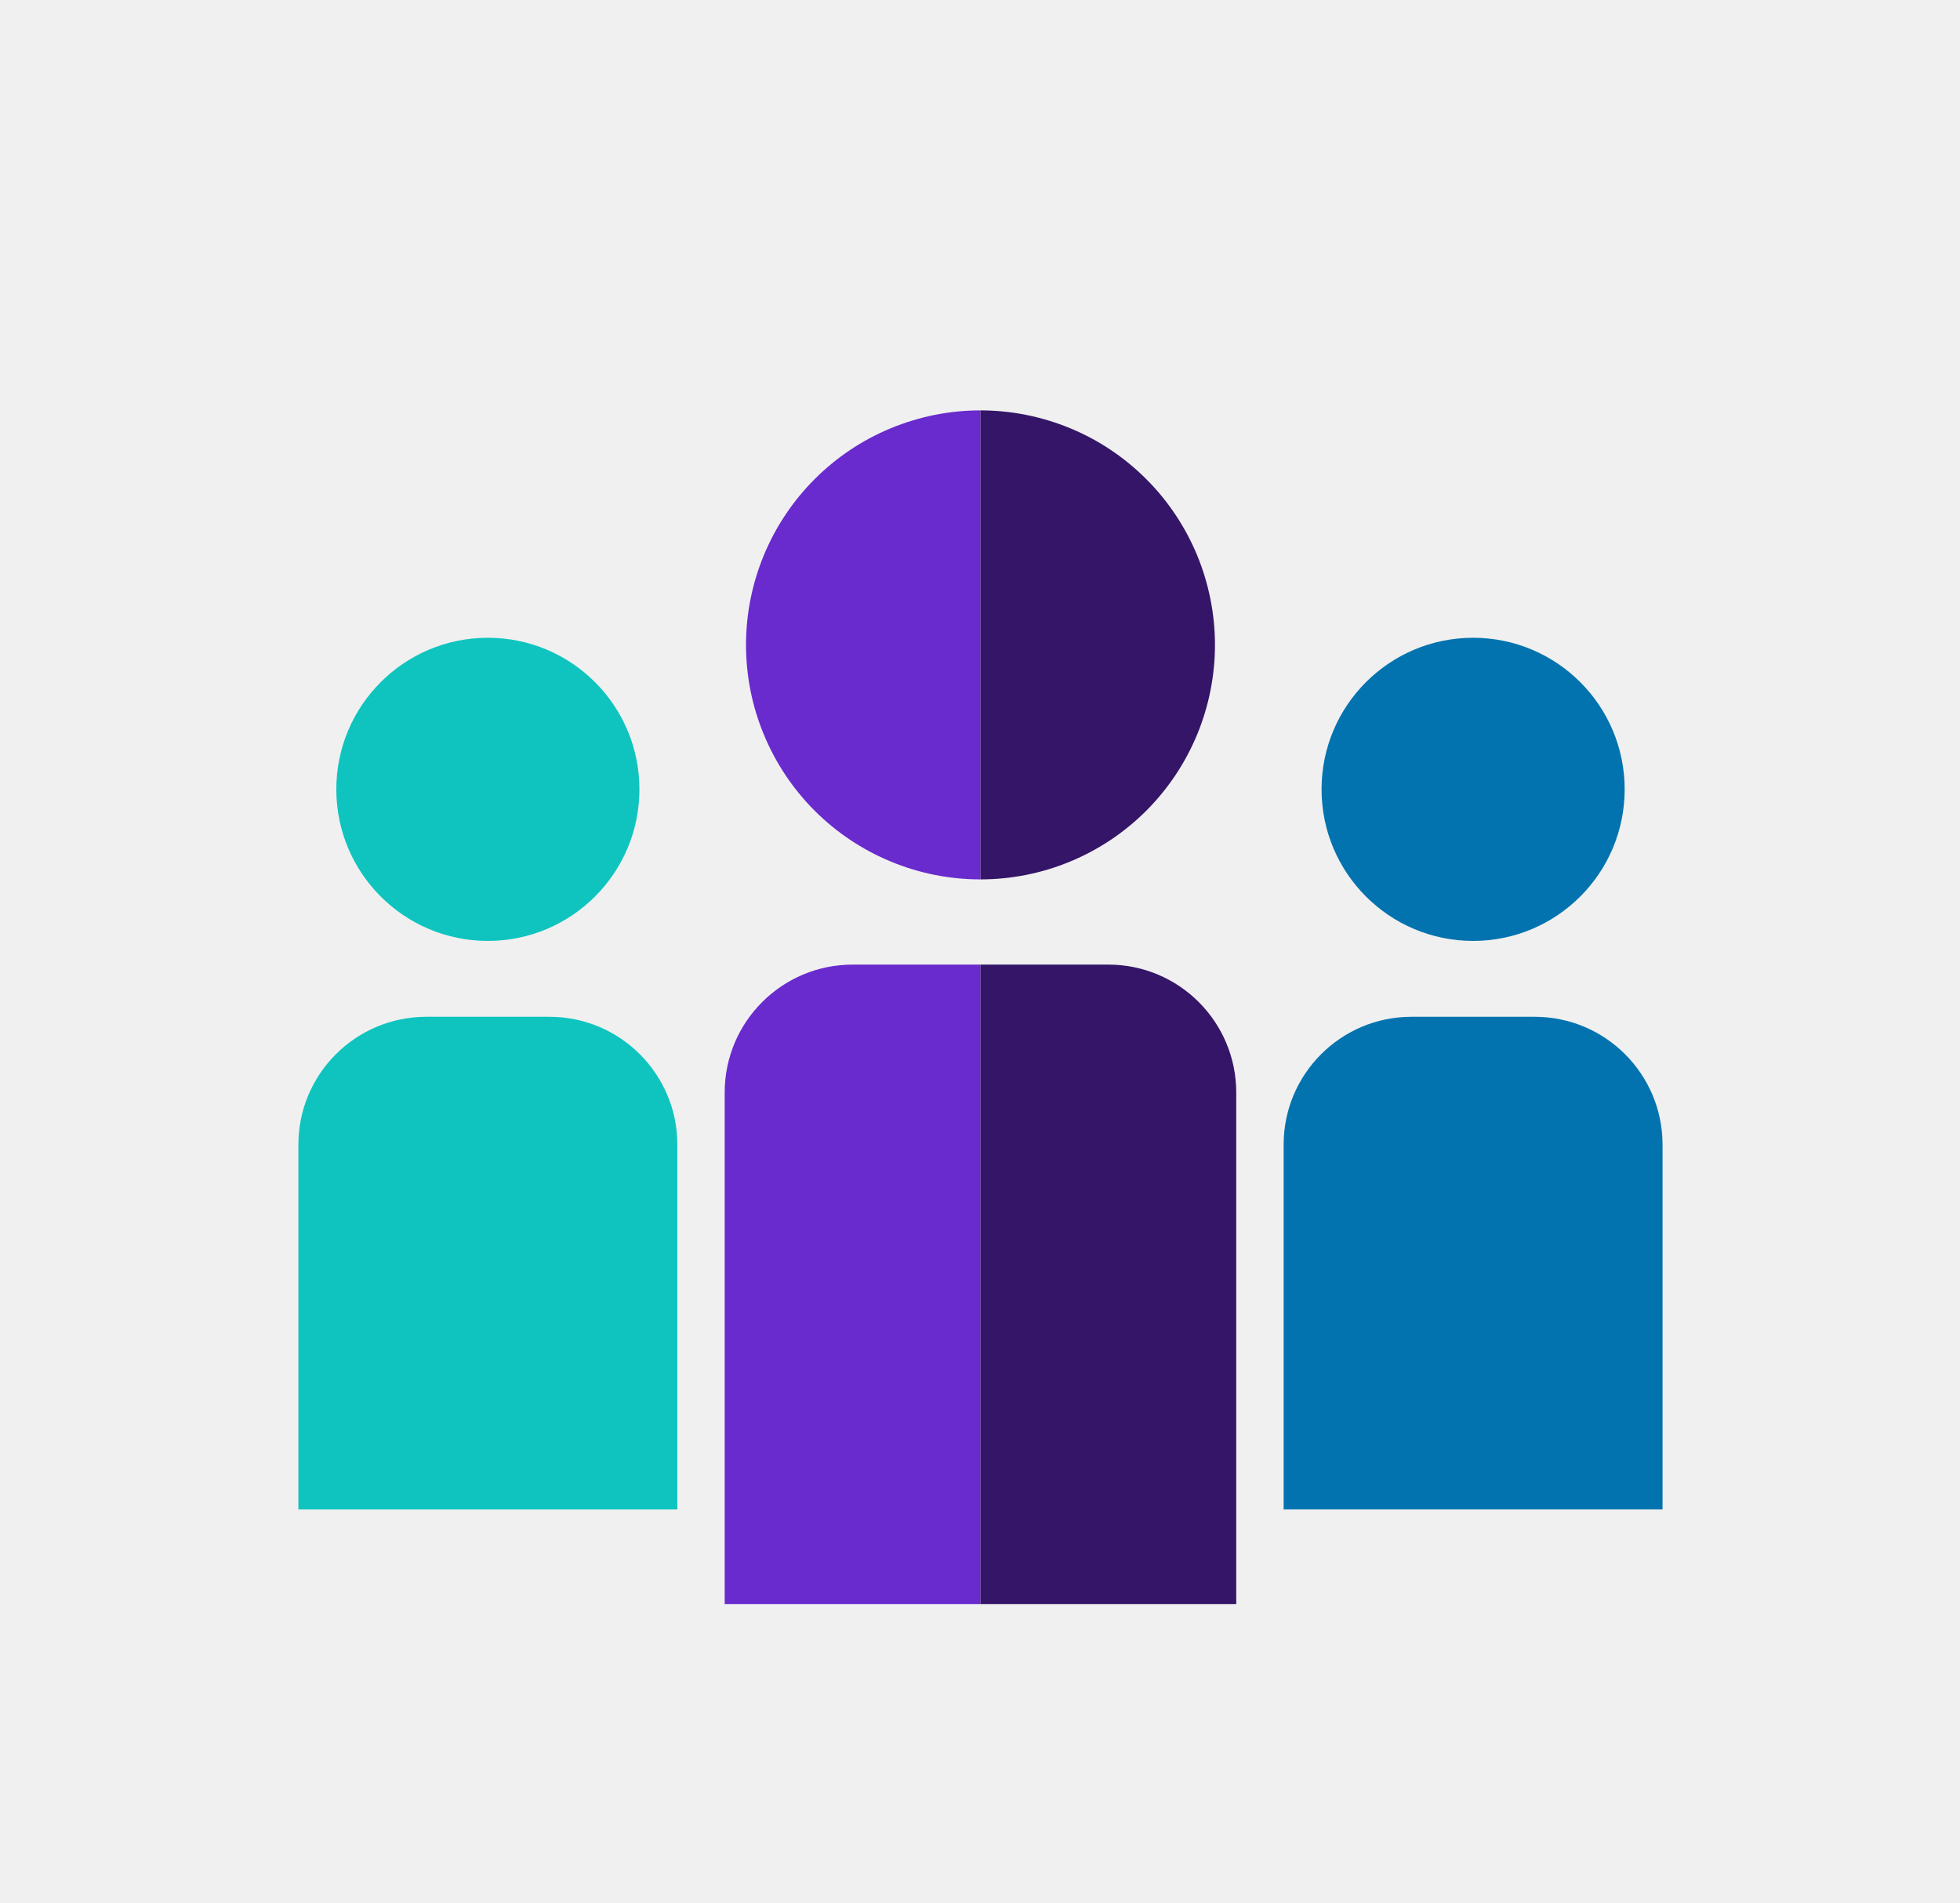
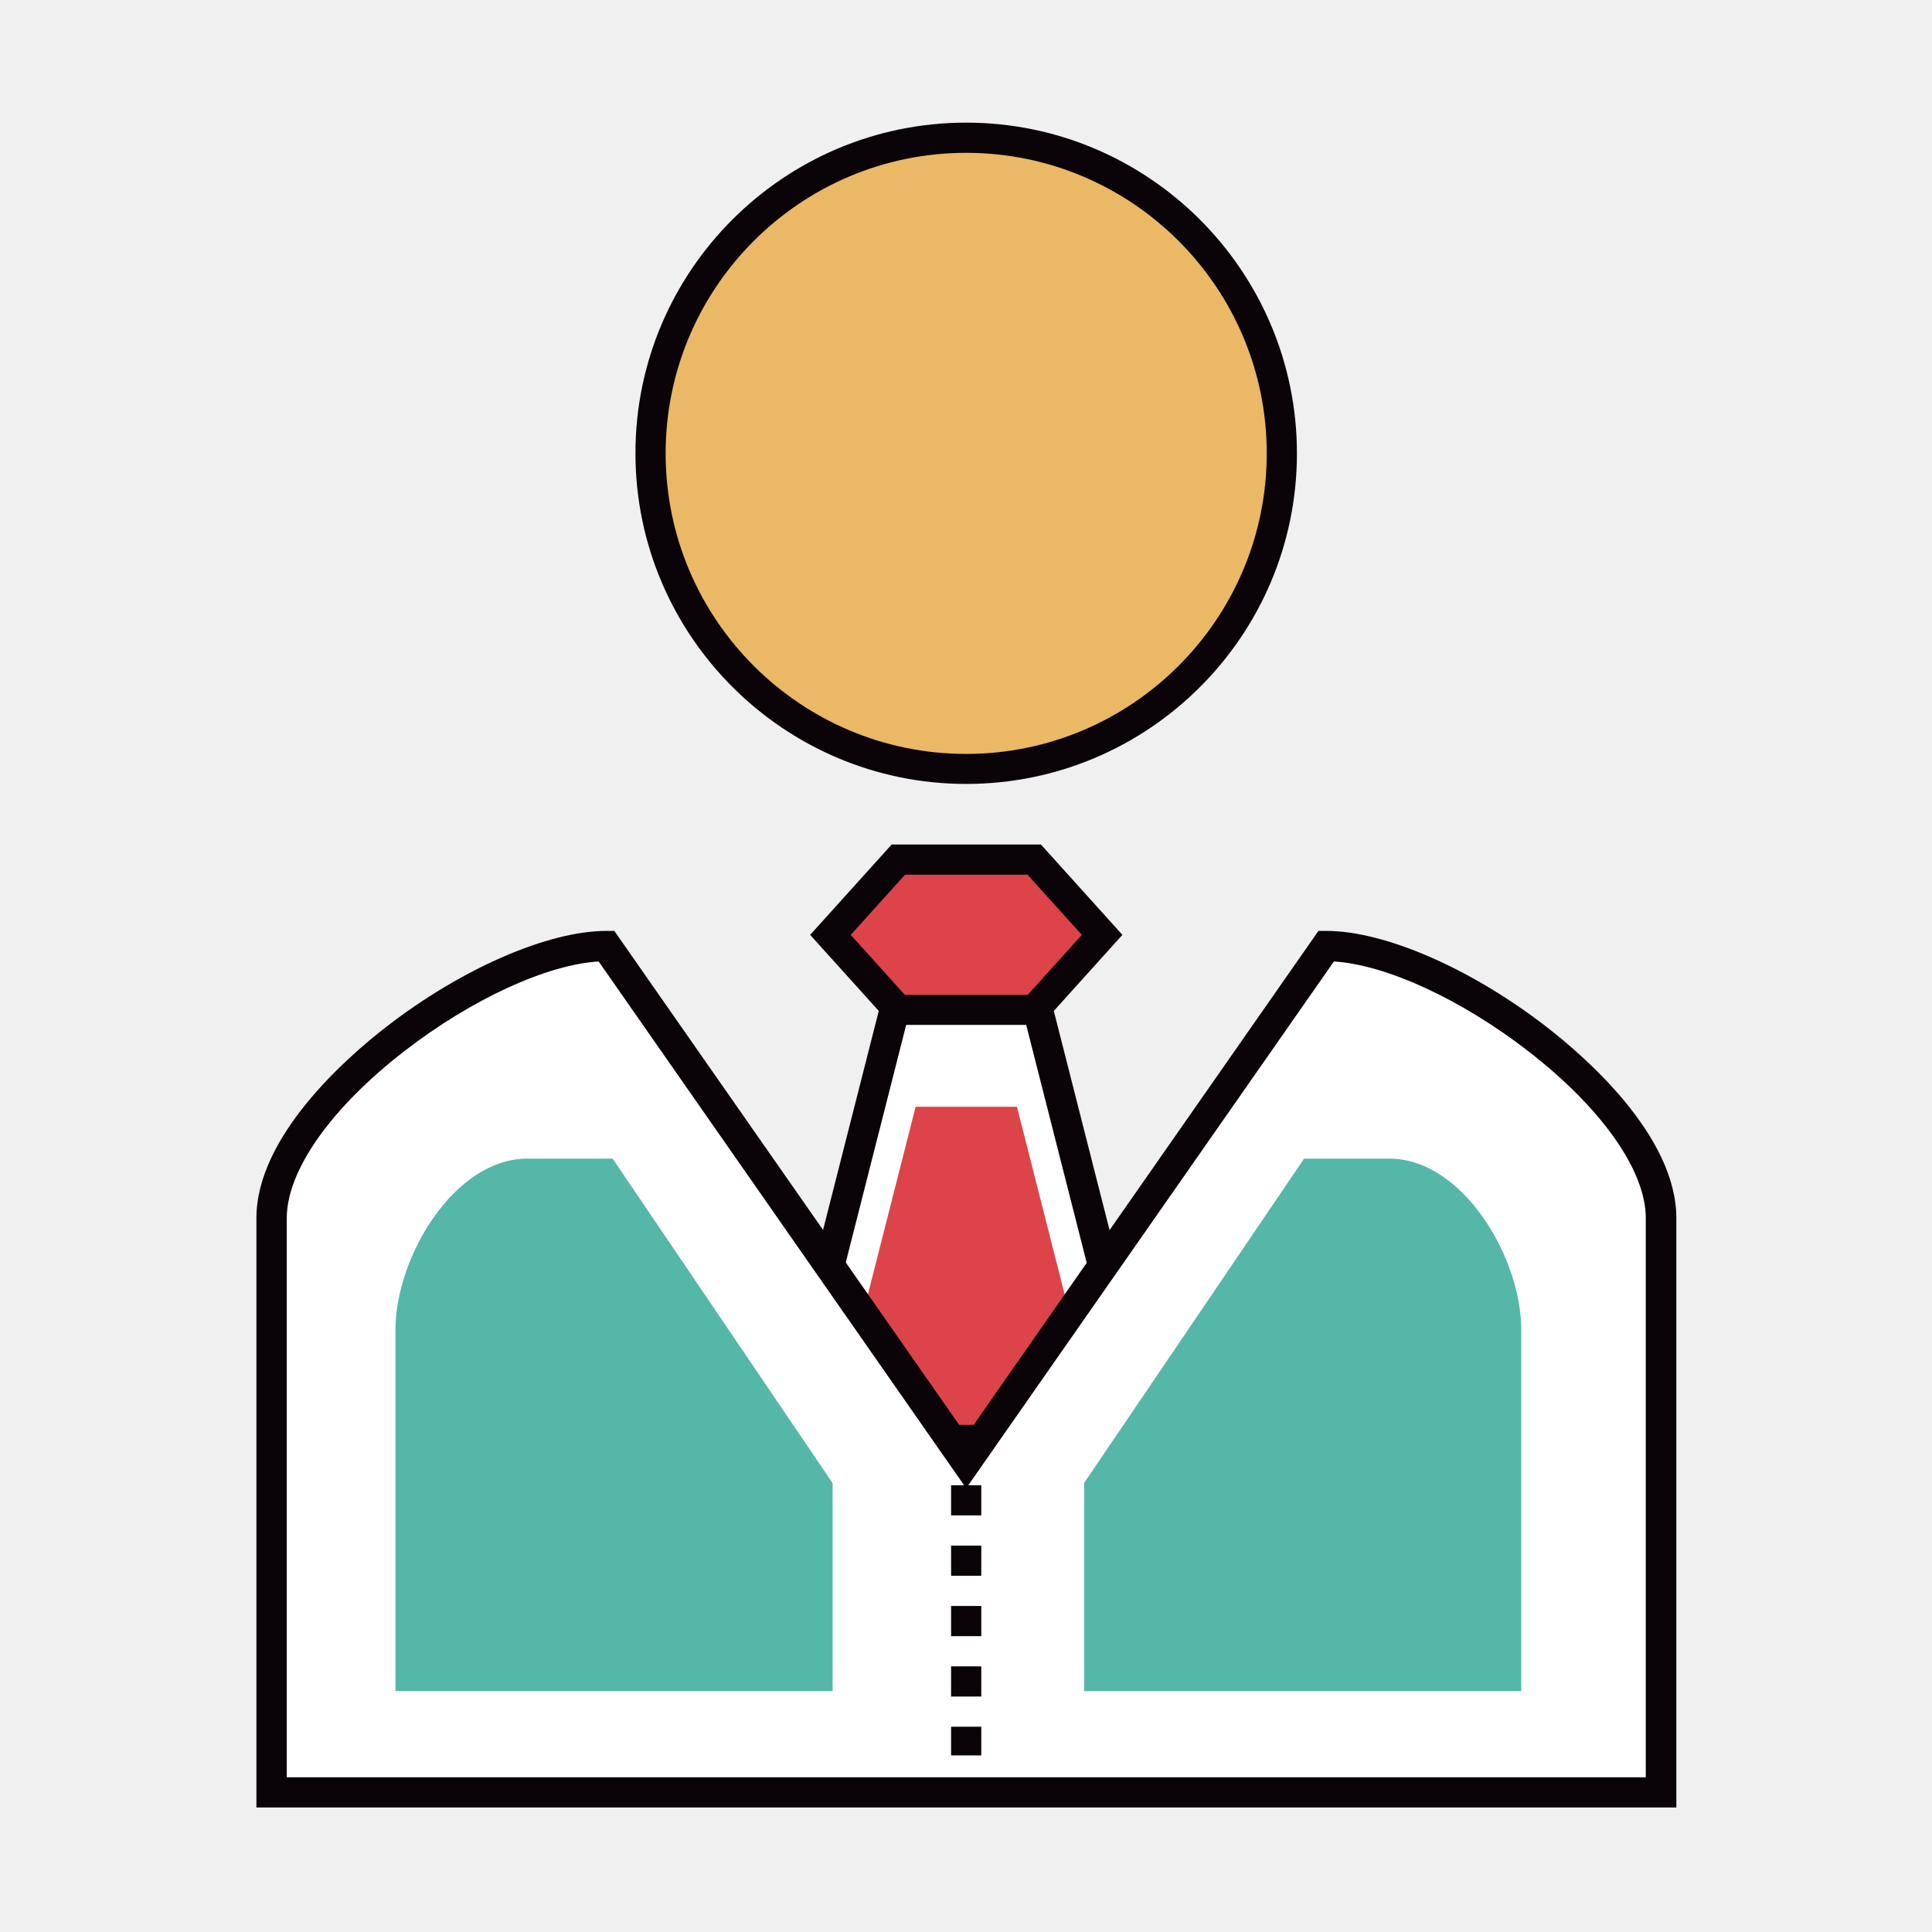
- <svg xmlns="http://www.w3.org/2000/svg" width="34" height="33" viewBox="0 0 34 33" fill="none">
-   <circle cx="8.463" cy="13.691" r="2.629" fill="#0FC4BF" />
-   <circle cx="25.554" cy="13.691" r="2.629" fill="#0273AF" />
-   <path d="M5.176 19.854C5.176 18.629 6.17 17.636 7.395 17.636H9.531C10.756 17.636 11.75 18.629 11.75 19.854V26.181H5.176V19.854Z" fill="#0FC4BF" />
-   <path d="M22.267 19.854C22.267 18.629 23.26 17.636 24.485 17.636H26.622C27.847 17.636 28.84 18.629 28.84 19.854V26.181H22.267V19.854Z" fill="#0273AF" />
-   <path d="M17.008 7.118C16.474 7.118 15.945 7.224 15.452 7.428C14.958 7.632 14.51 7.932 14.132 8.31C13.755 8.687 13.455 9.136 13.251 9.629C13.046 10.123 12.941 10.652 12.941 11.186C12.941 11.72 13.046 12.249 13.251 12.742C13.455 13.236 13.755 13.684 14.132 14.062C14.51 14.439 14.958 14.739 15.452 14.943C15.945 15.148 16.474 15.253 17.008 15.253L17.008 11.186L17.008 7.118Z" fill="#692ACE" />
-   <path d="M17.008 7.118C17.542 7.118 18.071 7.224 18.565 7.428C19.058 7.632 19.507 7.932 19.884 8.31C20.262 8.687 20.561 9.136 20.766 9.629C20.97 10.123 21.076 10.652 21.076 11.186C21.076 11.72 20.97 12.249 20.766 12.742C20.561 13.236 20.262 13.684 19.884 14.062C19.507 14.439 19.058 14.739 18.565 14.943C18.071 15.148 17.542 15.253 17.008 15.253L17.008 11.186L17.008 7.118Z" fill="#351568" />
-   <path d="M12.571 18.95C12.571 17.725 13.565 16.731 14.79 16.731H17.008V27.824H12.571V18.95Z" fill="#692ACE" />
-   <path d="M21.445 18.95C21.445 17.725 20.452 16.731 19.227 16.731H17.008V27.824H21.445V18.95Z" fill="#351568" />
+ <svg xmlns="http://www.w3.org/2000/svg" width="800px" height="800px" viewBox="0 0 1024 1024" class="icon" version="1.1">
+   <path d="M548.1 455.7h-72l-36 39.8 36 39.9h72l36-39.9z" fill="#DC444A" />
+   <path d="M551.7 543.4h-79.1l-43.2-47.9 43.2-47.9h79.1l43.2 47.9-43.2 47.9z m-72-16h64.9l28.8-31.9-28.8-31.9h-64.9l-28.8 31.9 28.8 31.9z" fill="#0A0408" />
+   <path d="M512.1 899.4l102.5-110.5-64.4-253.6h-76.1l-64.5 253.6z" fill="#FFFFFF" />
+   <path d="M512.1 911.2l-111.3-120 67.1-263.8h88.5l67.1 263.8-111.4 120z m-93.7-124.6l93.7 101 93.7-101-61.9-243.4h-63.6l-61.9 243.4z" fill="#0A0408" />
+   <path d="M512.1 843.5l72.4-78L539 586.6h-53.7l-45.5 178.9z" fill="#DC444A" />
+   <path d="M512.1 240.3m-167.3 0a167.3 167.3 0 1 0 334.6 0 167.3 167.3 0 1 0-334.6 0Z" fill="#EBB866" />
+   <path d="M512.1 415.5c-96.6 0-175.3-78.6-175.3-175.3S415.5 65 512.1 65c96.6 0 175.3 78.6 175.3 175.3s-78.6 175.2-175.3 175.2z m0-334.5c-87.8 0-159.3 71.4-159.3 159.3s71.4 159.3 159.3 159.3c87.8 0 159.3-71.4 159.3-159.3S599.9 81 512.1 81z" fill="#0A0408" />
+   <path d="M880.3 950H143.9V645.6c0-61.2 116.2-144.2 177.4-144.2L512 774.7l190.7-273.3c61.2 0 177.4 82.9 177.4 144.2V950z" fill="#FFFFFF" />
+   <path d="M888.3 958H135.9V645.6c0-43.4 48.2-85.4 68.9-101.4 39.9-30.9 85.7-50.8 116.6-50.8h4.2l186.6 267.3 186.6-267.3h4.2c30.9 0 76.7 19.9 116.6 50.8 20.7 16 68.9 57.9 68.9 101.4V958z m-736.4-16h720.4V645.6c0-25.2-23.4-58.4-62.6-88.7-35.5-27.4-75.2-45.6-102.7-47.3L512.1 788.8 317.3 509.6c-27.5 1.7-67.2 19.9-102.7 47.3-39.2 30.3-62.6 63.5-62.6 88.7V942z" fill="#0A0408" />
+   <path d="M441.2 896.3H209.6V704.8c0-38.5 31.2-90.7 69.8-90.7h45.3l116.6 172v110.2zM574.6 896.3h231.7V704.8c0-38.5-31.2-90.7-69.8-90.7h-45.3L574.6 786v110.3z" fill="#55B7A8" />
+   <path d="M520.1 930.4h-16v-15.2h16v15.2z m0-31.2h-16v-16h16v16z m0-32h-16v-16h16v16z m0-32h-16v-16h16v16z m0-32h-16v-16h16v16z m0-32h-16v-16h16v16z" fill="#0A0408" />
</svg>
